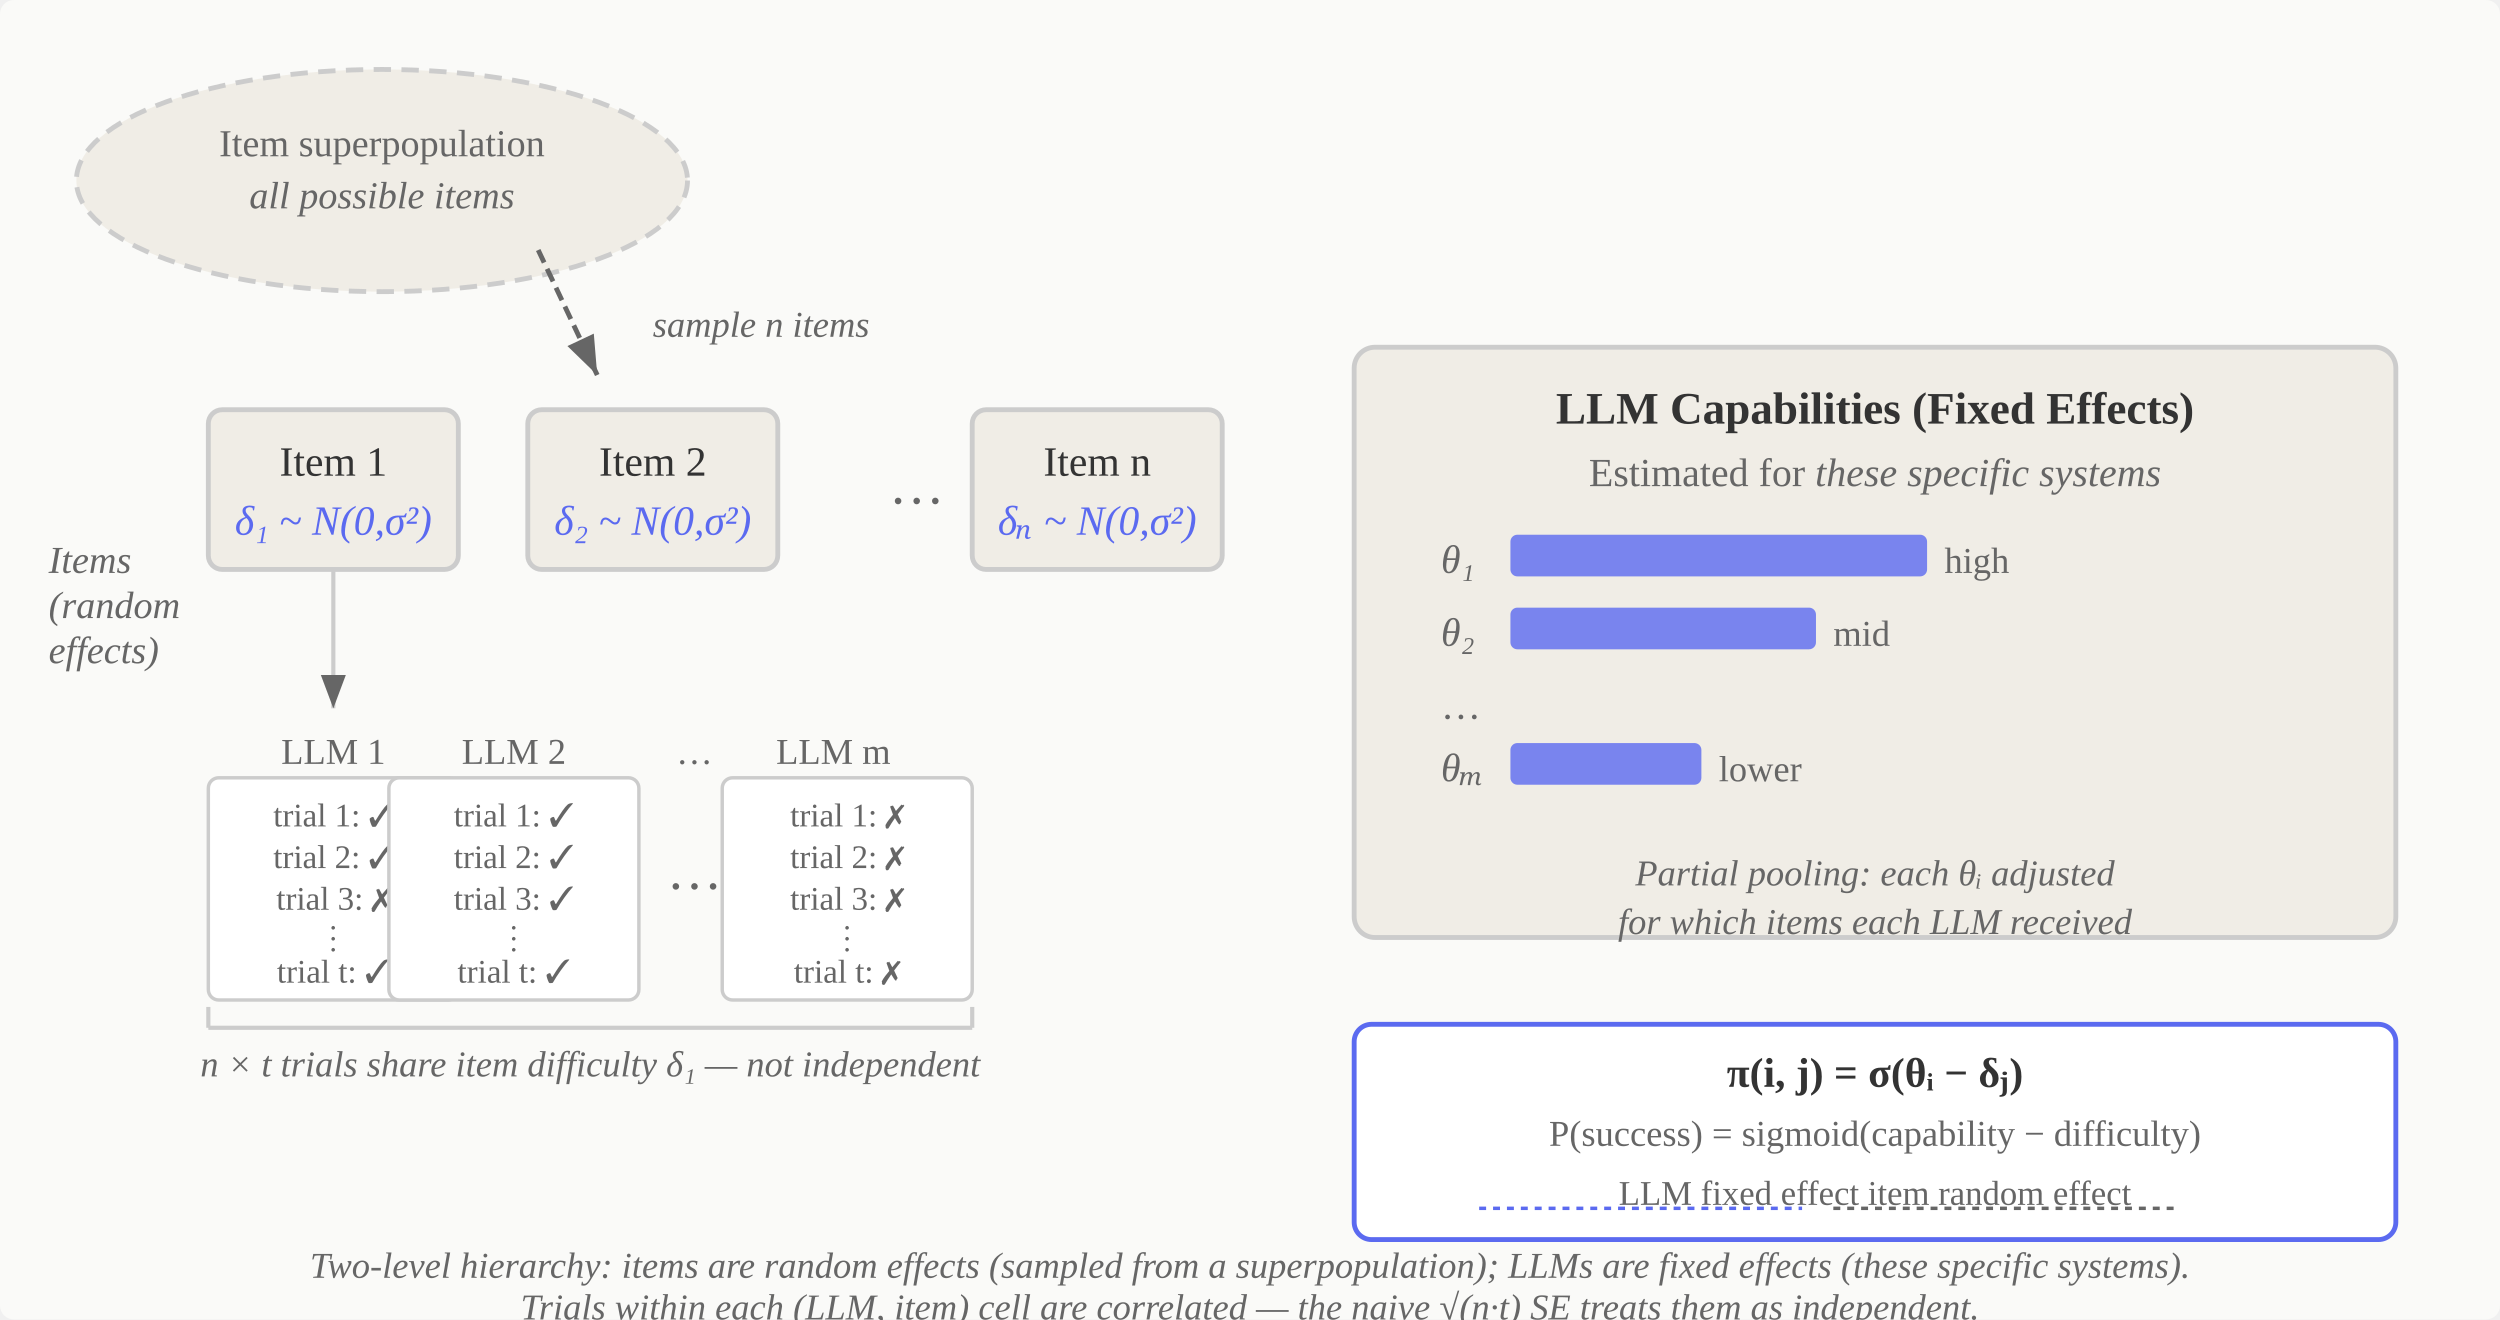
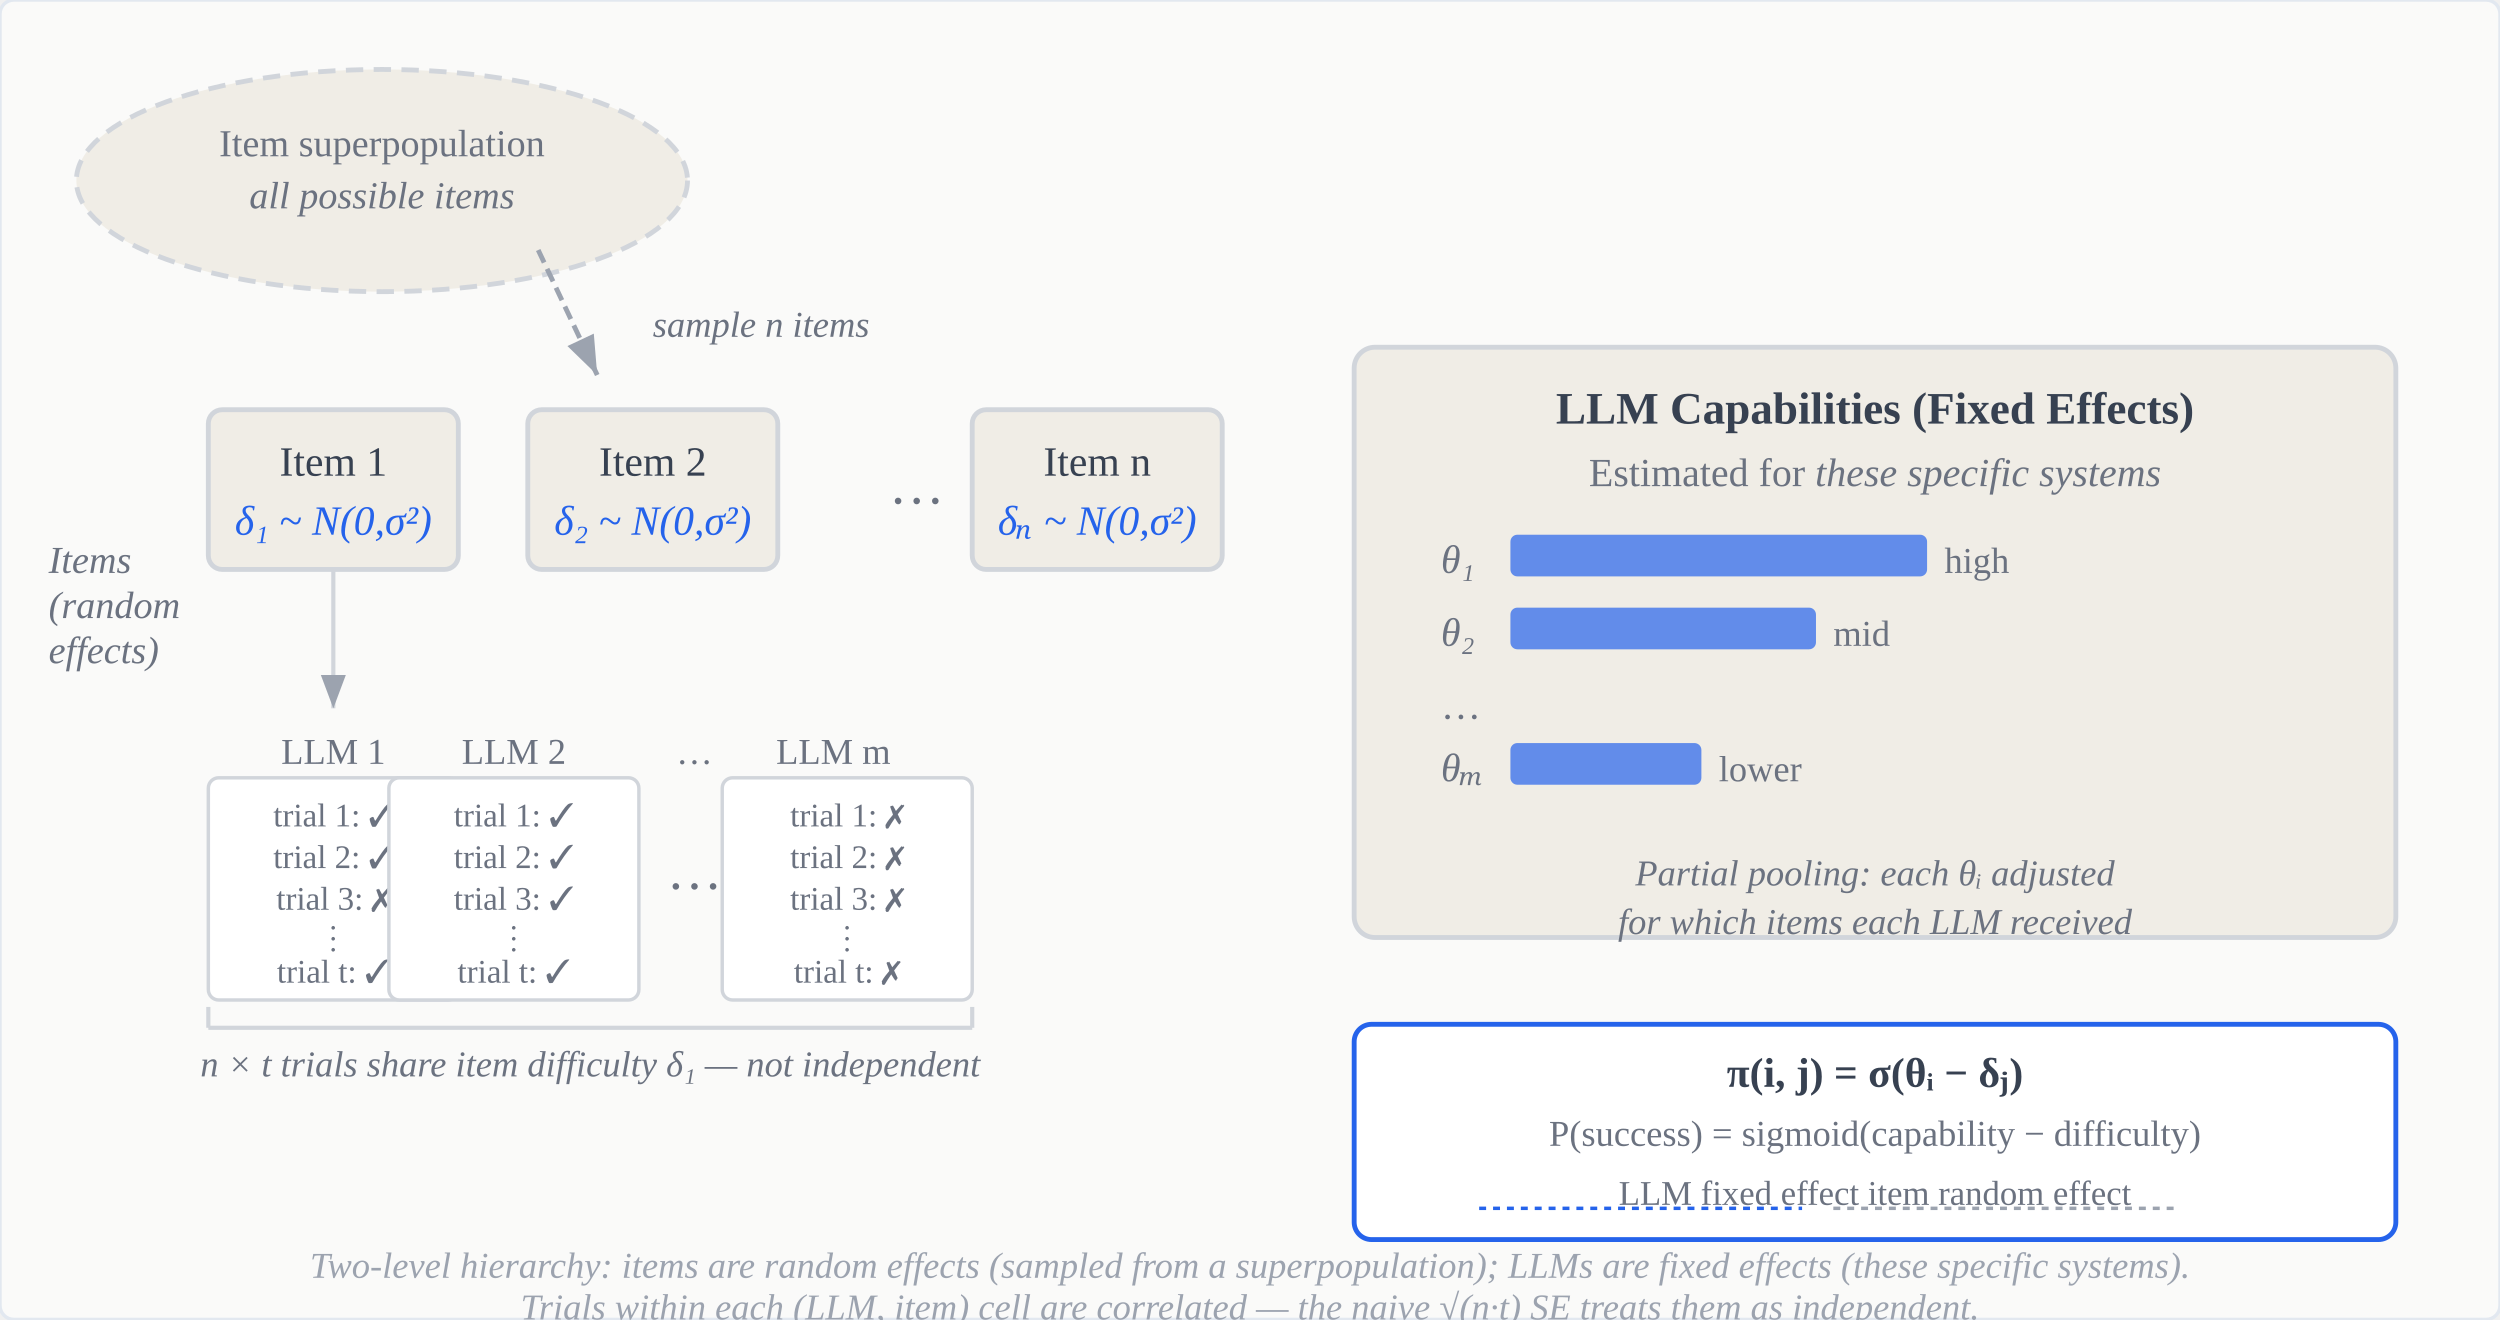
- <svg xmlns="http://www.w3.org/2000/svg" viewBox="0 0 720 380" font-family="Georgia, 'Times New Roman', serif" font-size="13">
+ <svg xmlns="http://www.w3.org/2000/svg" viewBox="0 0 720 380" role="img" font-family="Georgia, 'Times New Roman', serif" font-size="13">
  <defs>
    <marker id="arrow" markerWidth="8" markerHeight="6" refX="8" refY="3" orient="auto">
-       <polygon points="0 0, 8 3, 0 6" fill="var(--text-secondary, #666)" />
+       <polygon points="0 0, 8 3, 0 6" fill="#9ca3af" />
    </marker>
    <marker id="arrow-accent" markerWidth="8" markerHeight="6" refX="8" refY="3" orient="auto">
-       <polygon points="0 0, 8 3, 0 6" fill="var(--accent, #5b6af0)" />
+       <polygon points="0 0, 8 3, 0 6" fill="#2563eb" />
    </marker>
  </defs>
-   <rect width="720" height="380" fill="var(--bg, #fafaf8)" rx="4" />
+   <rect width="720" height="380" fill="#fafaf9" rx="4" />
+   <rect width="720" height="380" fill="none" stroke="#e2e8f0" stroke-width="1" rx="4" />
  <g>
-     <ellipse cx="110" cy="52" rx="88" ry="32" fill="var(--bg-secondary, #f0ede6)" stroke="var(--border, #ccc)" stroke-width="1.4" stroke-dasharray="5,3" />
-     <text x="110" y="45" text-anchor="middle" fill="var(--text-secondary, #666)" font-size="11">Item superpopulation</text>
-     <text x="110" y="60" text-anchor="middle" fill="var(--text-secondary, #666)" font-size="11" font-style="italic">all possible items</text>
+     <ellipse cx="110" cy="52" rx="88" ry="32" fill="#f0ede6" stroke="#d1d5db" stroke-width="1.4" stroke-dasharray="5,3" />
+     <text x="110" y="45" text-anchor="middle" fill="#6b7280" font-size="11">Item superpopulation</text>
+     <text x="110" y="60" text-anchor="middle" fill="#6b7280" font-size="11" font-style="italic">all possible items</text>
  </g>
-   <line x1="155" y1="72" x2="172" y2="108" stroke="var(--text-secondary, #666)" stroke-width="1.4" marker-end="url(#arrow)" stroke-dasharray="4,2" />
-   <text x="188" y="97" fill="var(--text-secondary, #666)" font-size="10.5" font-style="italic">sample n items</text>
-   <text x="14" y="165" fill="var(--text-secondary, #666)" font-size="11" font-style="italic">Items</text>
-   <text x="14" y="178" fill="var(--text-secondary, #666)" font-size="11" font-style="italic">(random</text>
-   <text x="14" y="191" fill="var(--text-secondary, #666)" font-size="11" font-style="italic">effects)</text>
-   <rect x="60" y="118" width="72" height="46" rx="4" fill="var(--bg-secondary, #f0ede6)" stroke="var(--border, #ccc)" stroke-width="1.4" />
-   <text x="96" y="137" text-anchor="middle" fill="var(--text-primary, #333)" font-size="12">Item 1</text>
-   <text x="96" y="154" text-anchor="middle" fill="var(--accent, #5b6af0)" font-size="12" font-style="italic">δ₁ ~ N(0,σ²)</text>
-   <rect x="152" y="118" width="72" height="46" rx="4" fill="var(--bg-secondary, #f0ede6)" stroke="var(--border, #ccc)" stroke-width="1.4" />
-   <text x="188" y="137" text-anchor="middle" fill="var(--text-primary, #333)" font-size="12">Item 2</text>
-   <text x="188" y="154" text-anchor="middle" fill="var(--accent, #5b6af0)" font-size="12" font-style="italic">δ₂ ~ N(0,σ²)</text>
-   <text x="264" y="145" text-anchor="middle" fill="var(--text-secondary, #666)" font-size="16">…</text>
-   <rect x="280" y="118" width="72" height="46" rx="4" fill="var(--bg-secondary, #f0ede6)" stroke="var(--border, #ccc)" stroke-width="1.4" />
-   <text x="316" y="137" text-anchor="middle" fill="var(--text-primary, #333)" font-size="12">Item n</text>
-   <text x="316" y="154" text-anchor="middle" fill="var(--accent, #5b6af0)" font-size="12" font-style="italic">δₙ ~ N(0,σ²)</text>
-   <line x1="96" y1="164" x2="96" y2="204" stroke="var(--border, #ccc)" stroke-width="1.2" marker-end="url(#arrow)" />
-   <text x="96" y="220" text-anchor="middle" fill="var(--text-secondary, #666)" font-size="10.5">LLM 1</text>
-   <text x="148" y="220" text-anchor="middle" fill="var(--text-secondary, #666)" font-size="10.5">LLM 2</text>
-   <text x="200" y="220" text-anchor="middle" fill="var(--text-secondary, #666)" font-size="10.5">…</text>
-   <text x="240" y="220" text-anchor="middle" fill="var(--text-secondary, #666)" font-size="10.5">LLM m</text>
-   <rect x="60" y="224" width="72" height="64" rx="3" fill="white" stroke="var(--border, #ccc)" stroke-width="1" />
-   <text x="96" y="238" text-anchor="middle" fill="var(--text-secondary, #666)" font-size="9.5">trial 1: ✓</text>
-   <text x="96" y="250" text-anchor="middle" fill="var(--text-secondary, #666)" font-size="9.5">trial 2: ✓</text>
-   <text x="96" y="262" text-anchor="middle" fill="var(--text-secondary, #666)" font-size="9.5">trial 3: ✗</text>
-   <text x="96" y="274" text-anchor="middle" fill="var(--text-secondary, #666)" font-size="9.5">⋮</text>
-   <text x="96" y="283" text-anchor="middle" fill="var(--text-secondary, #666)" font-size="9.5">trial t: ✓</text>
-   <rect x="112" y="224" width="72" height="64" rx="3" fill="white" stroke="var(--border, #ccc)" stroke-width="1" />
-   <text x="148" y="238" text-anchor="middle" fill="var(--text-secondary, #666)" font-size="9.5">trial 1: ✓</text>
-   <text x="148" y="250" text-anchor="middle" fill="var(--text-secondary, #666)" font-size="9.5">trial 2: ✓</text>
-   <text x="148" y="262" text-anchor="middle" fill="var(--text-secondary, #666)" font-size="9.5">trial 3: ✓</text>
-   <text x="148" y="274" text-anchor="middle" fill="var(--text-secondary, #666)" font-size="9.5">⋮</text>
-   <text x="148" y="283" text-anchor="middle" fill="var(--text-secondary, #666)" font-size="9.5">trial t: ✓</text>
-   <text x="200" y="256" text-anchor="middle" fill="var(--text-secondary, #666)" font-size="16">…</text>
-   <rect x="208" y="224" width="72" height="64" rx="3" fill="white" stroke="var(--border, #ccc)" stroke-width="1" />
-   <text x="244" y="238" text-anchor="middle" fill="var(--text-secondary, #666)" font-size="9.5">trial 1: ✗</text>
-   <text x="244" y="250" text-anchor="middle" fill="var(--text-secondary, #666)" font-size="9.5">trial 2: ✗</text>
-   <text x="244" y="262" text-anchor="middle" fill="var(--text-secondary, #666)" font-size="9.5">trial 3: ✗</text>
-   <text x="244" y="274" text-anchor="middle" fill="var(--text-secondary, #666)" font-size="9.5">⋮</text>
-   <text x="244" y="283" text-anchor="middle" fill="var(--text-secondary, #666)" font-size="9.5">trial t: ✗</text>
-   <line x1="60" y1="296" x2="280" y2="296" stroke="var(--border, #ccc)" stroke-width="1.2" />
-   <line x1="60" y1="296" x2="60" y2="290" stroke="var(--border, #ccc)" stroke-width="1.2" />
-   <line x1="280" y1="296" x2="280" y2="290" stroke="var(--border, #ccc)" stroke-width="1.2" />
-   <text x="170" y="310" text-anchor="middle" fill="var(--text-secondary, #666)" font-size="10.5" font-style="italic">n × t trials share item difficulty δ₁ — not independent</text>
-   <rect x="390" y="100" width="300" height="170" rx="6" fill="var(--bg-secondary, #f0ede6)" stroke="var(--border, #ccc)" stroke-width="1.4" />
-   <text x="540" y="122" text-anchor="middle" fill="var(--text-primary, #333)" font-size="13" font-weight="bold">LLM Capabilities (Fixed Effects)</text>
-   <text x="540" y="140" text-anchor="middle" fill="var(--text-secondary, #666)" font-size="11.5">Estimated for <tspan font-style="italic">these specific systems</tspan>
+   <line x1="155" y1="72" x2="172" y2="108" stroke="#9ca3af" stroke-width="1.4" marker-end="url(#arrow)" stroke-dasharray="4,2" />
+   <text x="188" y="97" fill="#6b7280" font-size="10.5" font-style="italic">sample n items</text>
+   <text x="14" y="165" fill="#6b7280" font-size="11" font-style="italic">Items</text>
+   <text x="14" y="178" fill="#6b7280" font-size="11" font-style="italic">(random</text>
+   <text x="14" y="191" fill="#6b7280" font-size="11" font-style="italic">effects)</text>
+   <rect x="60" y="118" width="72" height="46" rx="4" fill="#f0ede6" stroke="#d1d5db" stroke-width="1.4" />
+   <text x="96" y="137" text-anchor="middle" fill="#374151" font-size="12">Item 1</text>
+   <text x="96" y="154" text-anchor="middle" fill="#2563eb" font-size="12" font-style="italic">δ₁ ~ N(0,σ²)</text>
+   <rect x="152" y="118" width="72" height="46" rx="4" fill="#f0ede6" stroke="#d1d5db" stroke-width="1.4" />
+   <text x="188" y="137" text-anchor="middle" fill="#374151" font-size="12">Item 2</text>
+   <text x="188" y="154" text-anchor="middle" fill="#2563eb" font-size="12" font-style="italic">δ₂ ~ N(0,σ²)</text>
+   <text x="264" y="145" text-anchor="middle" fill="#6b7280" font-size="16">…</text>
+   <rect x="280" y="118" width="72" height="46" rx="4" fill="#f0ede6" stroke="#d1d5db" stroke-width="1.4" />
+   <text x="316" y="137" text-anchor="middle" fill="#374151" font-size="12">Item n</text>
+   <text x="316" y="154" text-anchor="middle" fill="#2563eb" font-size="12" font-style="italic">δₙ ~ N(0,σ²)</text>
+   <line x1="96" y1="164" x2="96" y2="204" stroke="#d1d5db" stroke-width="1.2" marker-end="url(#arrow)" />
+   <text x="96" y="220" text-anchor="middle" fill="#6b7280" font-size="10.5">LLM 1</text>
+   <text x="148" y="220" text-anchor="middle" fill="#6b7280" font-size="10.5">LLM 2</text>
+   <text x="200" y="220" text-anchor="middle" fill="#6b7280" font-size="10.5">…</text>
+   <text x="240" y="220" text-anchor="middle" fill="#6b7280" font-size="10.5">LLM m</text>
+   <rect x="60" y="224" width="72" height="64" rx="3" fill="white" stroke="#d1d5db" stroke-width="1" />
+   <text x="96" y="238" text-anchor="middle" fill="#6b7280" font-size="9.5">trial 1: ✓</text>
+   <text x="96" y="250" text-anchor="middle" fill="#6b7280" font-size="9.5">trial 2: ✓</text>
+   <text x="96" y="262" text-anchor="middle" fill="#6b7280" font-size="9.5">trial 3: ✗</text>
+   <text x="96" y="274" text-anchor="middle" fill="#6b7280" font-size="9.5">⋮</text>
+   <text x="96" y="283" text-anchor="middle" fill="#6b7280" font-size="9.5">trial t: ✓</text>
+   <rect x="112" y="224" width="72" height="64" rx="3" fill="white" stroke="#d1d5db" stroke-width="1" />
+   <text x="148" y="238" text-anchor="middle" fill="#6b7280" font-size="9.5">trial 1: ✓</text>
+   <text x="148" y="250" text-anchor="middle" fill="#6b7280" font-size="9.5">trial 2: ✓</text>
+   <text x="148" y="262" text-anchor="middle" fill="#6b7280" font-size="9.5">trial 3: ✓</text>
+   <text x="148" y="274" text-anchor="middle" fill="#6b7280" font-size="9.5">⋮</text>
+   <text x="148" y="283" text-anchor="middle" fill="#6b7280" font-size="9.5">trial t: ✓</text>
+   <text x="200" y="256" text-anchor="middle" fill="#6b7280" font-size="16">…</text>
+   <rect x="208" y="224" width="72" height="64" rx="3" fill="white" stroke="#d1d5db" stroke-width="1" />
+   <text x="244" y="238" text-anchor="middle" fill="#6b7280" font-size="9.5">trial 1: ✗</text>
+   <text x="244" y="250" text-anchor="middle" fill="#6b7280" font-size="9.5">trial 2: ✗</text>
+   <text x="244" y="262" text-anchor="middle" fill="#6b7280" font-size="9.5">trial 3: ✗</text>
+   <text x="244" y="274" text-anchor="middle" fill="#6b7280" font-size="9.5">⋮</text>
+   <text x="244" y="283" text-anchor="middle" fill="#6b7280" font-size="9.5">trial t: ✗</text>
+   <line x1="60" y1="296" x2="280" y2="296" stroke="#d1d5db" stroke-width="1.2" />
+   <line x1="60" y1="296" x2="60" y2="290" stroke="#d1d5db" stroke-width="1.2" />
+   <line x1="280" y1="296" x2="280" y2="290" stroke="#d1d5db" stroke-width="1.2" />
+   <text x="170" y="310" text-anchor="middle" fill="#6b7280" font-size="10.5" font-style="italic">n × t trials share item difficulty δ₁ — not independent</text>
+   <rect x="390" y="100" width="300" height="170" rx="6" fill="#f0ede6" stroke="#d1d5db" stroke-width="1.4" />
+   <text x="540" y="122" text-anchor="middle" fill="#374151" font-size="13" font-weight="bold">LLM Capabilities (Fixed Effects)</text>
+   <text x="540" y="140" text-anchor="middle" fill="#6b7280" font-size="11.5">Estimated for <tspan font-style="italic">these specific systems</tspan>
  </text>
-   <text x="415" y="165" fill="var(--text-secondary, #666)" font-size="11.5" font-style="italic">θ₁</text>
-   <rect x="435" y="154" width="120" height="12" rx="2" fill="var(--accent, #5b6af0)" opacity="0.8" />
-   <text x="560" y="165" fill="var(--text-secondary, #666)" font-size="10.5">high</text>
-   <text x="415" y="186" fill="var(--text-secondary, #666)" font-size="11.5" font-style="italic">θ₂</text>
-   <rect x="435" y="175" width="88" height="12" rx="2" fill="var(--accent, #5b6af0)" opacity="0.8" />
-   <text x="528" y="186" fill="var(--text-secondary, #666)" font-size="10.5">mid</text>
-   <text x="415" y="207" fill="var(--text-secondary, #666)" font-size="11.5">…</text>
-   <text x="415" y="225" fill="var(--text-secondary, #666)" font-size="11.5" font-style="italic">θₘ</text>
-   <rect x="435" y="214" width="55" height="12" rx="2" fill="var(--accent, #5b6af0)" opacity="0.8" />
-   <text x="495" y="225" fill="var(--text-secondary, #666)" font-size="10.5">lower</text>
-   <text x="540" y="255" text-anchor="middle" fill="var(--text-secondary, #666)" font-size="10.5" font-style="italic">Partial pooling: each θᵢ adjusted</text>
-   <text x="540" y="269" text-anchor="middle" fill="var(--text-secondary, #666)" font-size="10.5" font-style="italic">for which items each LLM received</text>
-   <rect x="390" y="295" width="300" height="62" rx="5" fill="white" stroke="var(--accent, #5b6af0)" stroke-width="1.4" />
-   <text x="540" y="313" text-anchor="middle" fill="var(--text-primary, #333)" font-size="12" font-weight="bold">π(i, j) = σ(θᵢ − δⱼ)</text>
-   <text x="540" y="330" text-anchor="middle" fill="var(--text-secondary, #666)" font-size="10.5">P(success) = sigmoid(capability − difficulty)</text>
-   <text x="540" y="347" text-anchor="middle" fill="var(--text-secondary, #666)" font-size="10">LLM fixed effect         item random effect</text>
-   <line x1="426" y1="348" x2="519" y2="348" stroke="var(--accent, #5b6af0)" stroke-width="1" stroke-dasharray="2,2" />
-   <line x1="528" y1="348" x2="628" y2="348" stroke="var(--text-secondary, #666)" stroke-width="1" stroke-dasharray="2,2" />
-   <text x="360" y="368" text-anchor="middle" fill="var(--text-secondary, #666)" font-size="10.5" font-style="italic">Two-level hierarchy: items are random effects (sampled from a superpopulation); LLMs are fixed effects (these specific systems).</text>
-   <text x="360" y="380" text-anchor="middle" fill="var(--text-secondary, #666)" font-size="10.5" font-style="italic">Trials within each (LLM, item) cell are correlated — the naive √(n·t) SE treats them as independent.</text>
+   <text x="415" y="165" fill="#6b7280" font-size="11.5" font-style="italic">θ₁</text>
+   <rect x="435" y="154" width="120" height="12" rx="2" fill="#2563eb" opacity="0.7" />
+   <text x="560" y="165" fill="#6b7280" font-size="10.5">high</text>
+   <text x="415" y="186" fill="#6b7280" font-size="11.5" font-style="italic">θ₂</text>
+   <rect x="435" y="175" width="88" height="12" rx="2" fill="#2563eb" opacity="0.7" />
+   <text x="528" y="186" fill="#6b7280" font-size="10.5">mid</text>
+   <text x="415" y="207" fill="#6b7280" font-size="11.5">…</text>
+   <text x="415" y="225" fill="#6b7280" font-size="11.5" font-style="italic">θₘ</text>
+   <rect x="435" y="214" width="55" height="12" rx="2" fill="#2563eb" opacity="0.7" />
+   <text x="495" y="225" fill="#6b7280" font-size="10.5">lower</text>
+   <text x="540" y="255" text-anchor="middle" fill="#6b7280" font-size="10.5" font-style="italic">Partial pooling: each θᵢ adjusted</text>
+   <text x="540" y="269" text-anchor="middle" fill="#6b7280" font-size="10.5" font-style="italic">for which items each LLM received</text>
+   <rect x="390" y="295" width="300" height="62" rx="5" fill="white" stroke="#2563eb" stroke-width="1.4" />
+   <text x="540" y="313" text-anchor="middle" fill="#374151" font-size="12" font-weight="bold">π(i, j) = σ(θᵢ − δⱼ)</text>
+   <text x="540" y="330" text-anchor="middle" fill="#6b7280" font-size="10.5">P(success) = sigmoid(capability − difficulty)</text>
+   <text x="540" y="347" text-anchor="middle" fill="#6b7280" font-size="10">LLM fixed effect         item random effect</text>
+   <line x1="426" y1="348" x2="519" y2="348" stroke="#2563eb" stroke-width="1" stroke-dasharray="2,2" />
+   <line x1="528" y1="348" x2="628" y2="348" stroke="#9ca3af" stroke-width="1" stroke-dasharray="2,2" />
+   <text x="360" y="368" text-anchor="middle" fill="#9ca3af" font-size="10.5" font-style="italic">Two-level hierarchy: items are random effects (sampled from a superpopulation); LLMs are fixed effects (these specific systems).</text>
+   <text x="360" y="380" text-anchor="middle" fill="#9ca3af" font-size="10.5" font-style="italic">Trials within each (LLM, item) cell are correlated — the naive √(n·t) SE treats them as independent.</text>
</svg>
